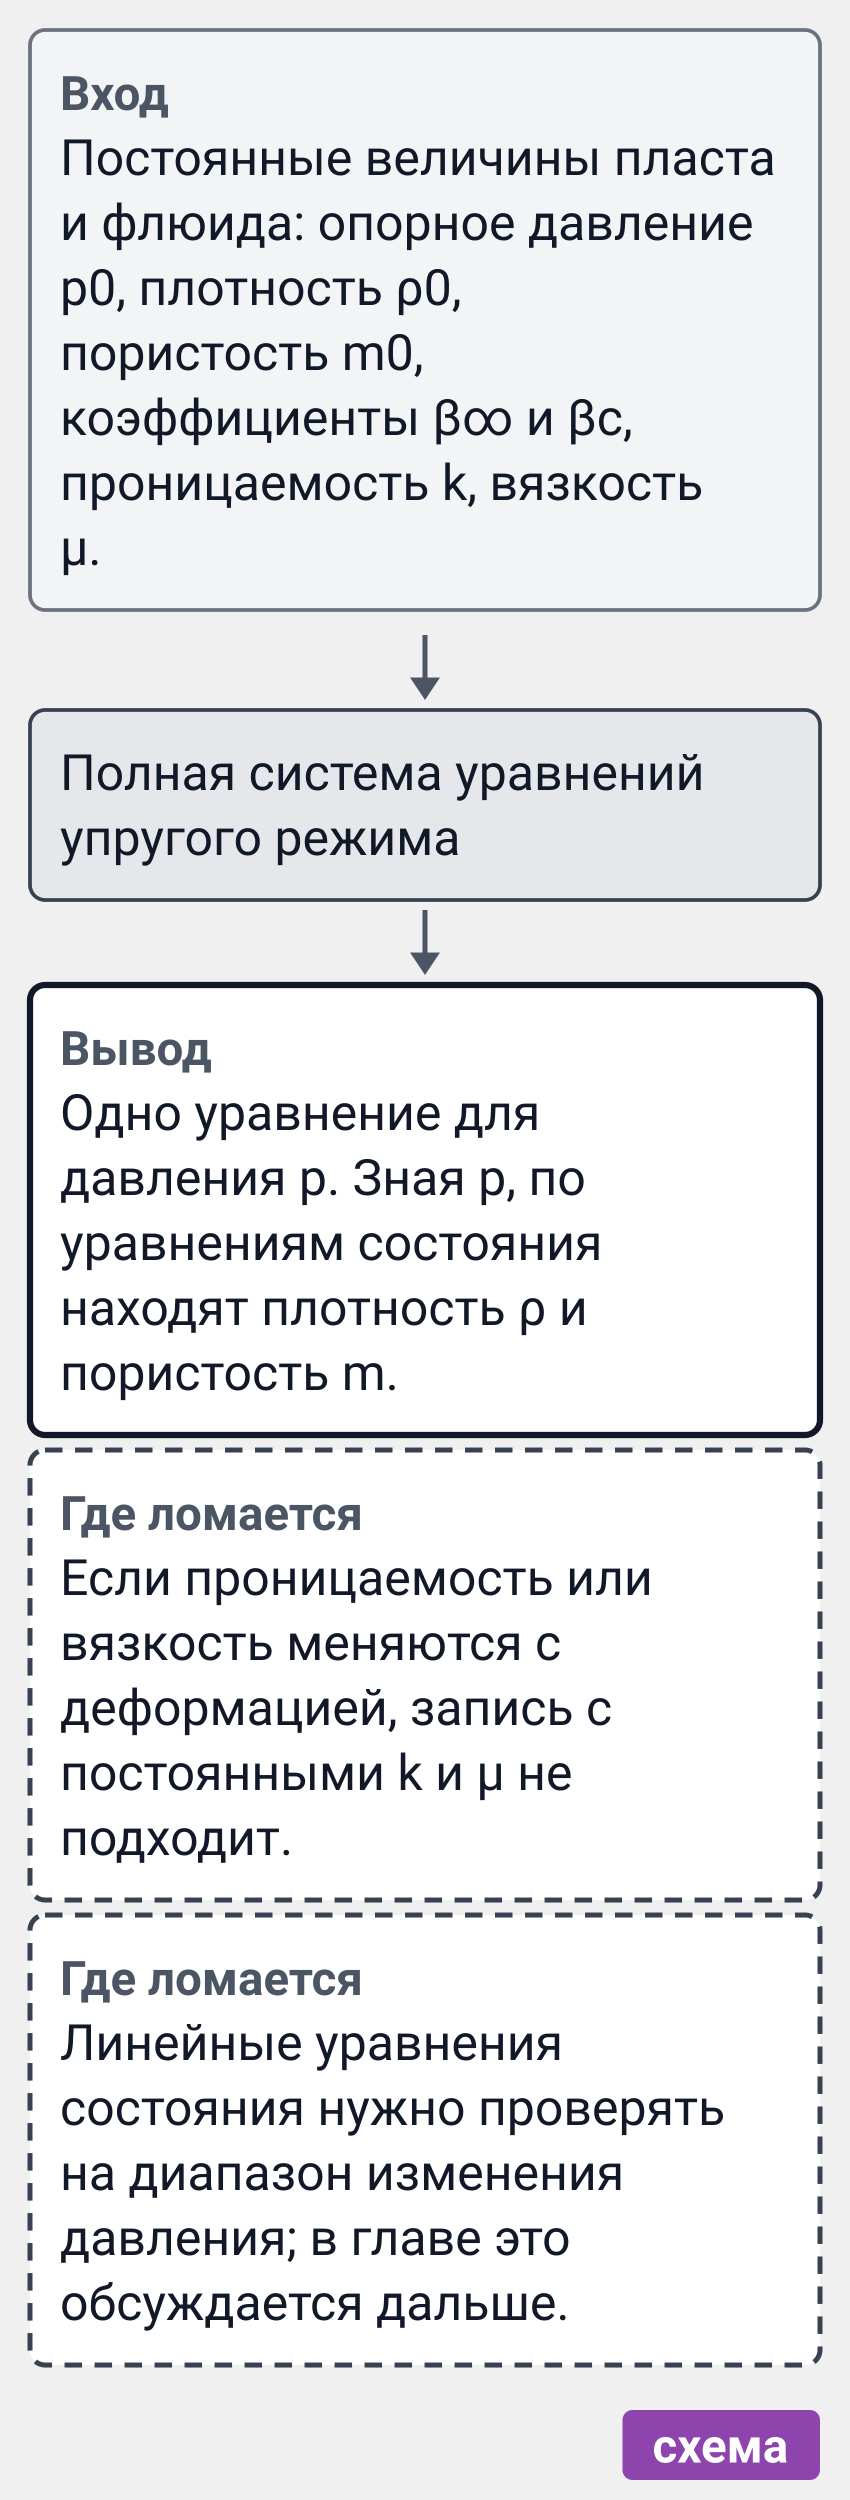
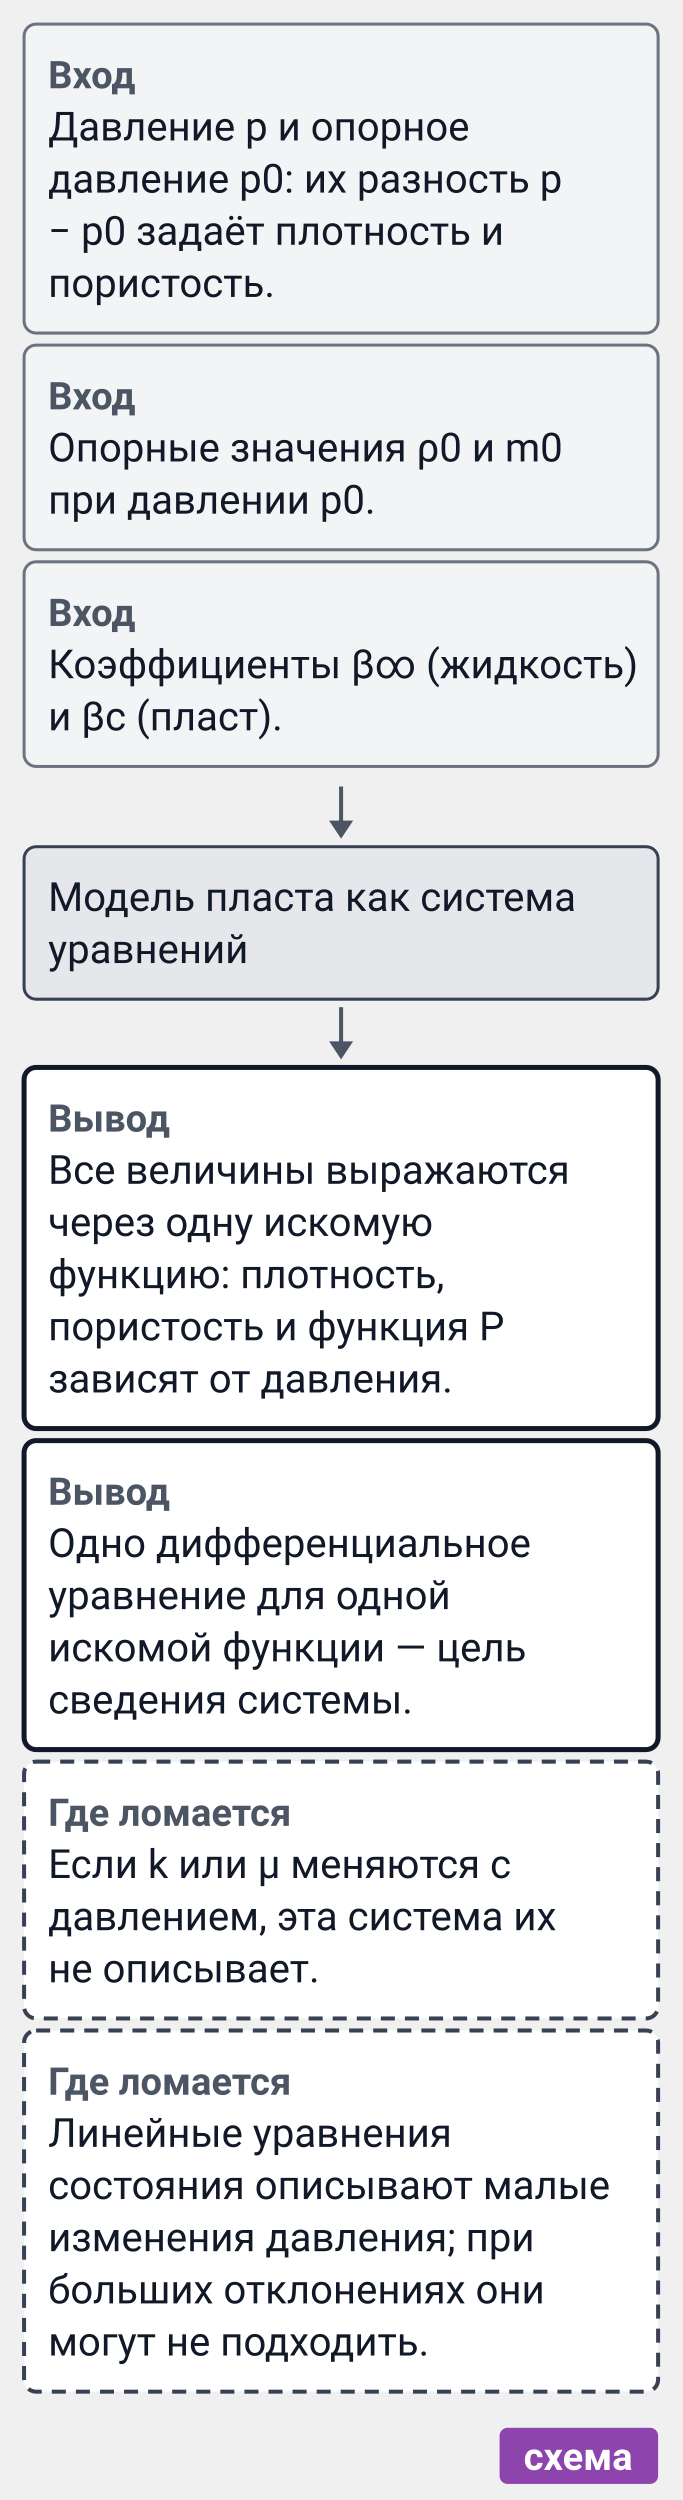
- <svg xmlns="http://www.w3.org/2000/svg" viewBox="0 0 340 1000" role="img" aria-label="Схема шага «Полная система уравнений упругого режима»: что на входе, что получаем и где правило ломается.">
+ <svg xmlns="http://www.w3.org/2000/svg" viewBox="0 0 340 1246" role="img" aria-label="Схема шага «Модель пласта как система уравнений»: что на входе, что получаем и где правило ломается.">
  <style>.i-in{fill:#F3F4F6;stroke:#6B7280;stroke-width:1.5}.i-out{fill:#FFFFFF;stroke:#111827;stroke-width:2.5}.i-node{fill:#E5E7EB;stroke:#374151;stroke-width:1.5}.i-warn{fill:#FFFFFF;stroke:#374151;stroke-width:2;stroke-dasharray:7 5}.it{fill:#111827;font-size:20px;font-family:system-ui,-apple-system,'Segoe UI',Roboto,sans-serif}.ih{fill:#4B5563;font-size:19px;font-weight:700;font-family:system-ui,-apple-system,'Segoe UI',Roboto,sans-serif}.il{fill:#4B5563;font-size:19px;font-family:system-ui,-apple-system,'Segoe UI',Roboto,sans-serif}.ia{stroke:#4B5563;stroke-width:2}.iah{fill:#4B5563}.ibt{fill:#FFFFFF;font-size:19px;font-weight:700;font-family:system-ui,-apple-system,'Segoe UI',Roboto,sans-serif}.isw{stroke:#6B7280;stroke-width:1.5}</style>
-   <rect class="i-in" x="12" y="12" width="316" height="232" rx="6" />
+   <rect class="i-in" x="12" y="12" width="316" height="154" rx="6" />
  <text class="ih" x="24" y="44">Вход</text>
-   <text class="it" x="24" y="70">Постоянные величины пласта</text>
-   <text class="it" x="24" y="96">и флюида: опорное давление</text>
-   <text class="it" x="24" y="122">p0, плотность ρ0,</text>
-   <text class="it" x="24" y="148">пористость m0,</text>
-   <text class="it" x="24" y="174">коэффициенты β∞ и βc,</text>
-   <text class="it" x="24" y="200">проницаемость k, вязкость</text>
-   <text class="it" x="24" y="226">μ.</text>
-   <line class="ia" x1="170" y1="254" x2="170" y2="274" />
-   <path class="iah" d="M170 280 l-6 -9 h12 z" />
-   <rect class="i-node" x="12" y="284" width="316" height="76" rx="6" />
-   <text class="it" x="24" y="316">Полная система уравнений</text>
-   <text class="it" x="24" y="342">упругого режима</text>
-   <line class="ia" x1="170" y1="364" x2="170" y2="384" />
-   <path class="iah" d="M170 390 l-6 -9 h12 z" />
-   <rect class="i-out" x="12" y="394" width="316" height="180" rx="6" />
-   <text class="ih" x="24" y="426">Вывод</text>
-   <text class="it" x="24" y="452">Одно уравнение для</text>
-   <text class="it" x="24" y="478">давления p. Зная p, по</text>
-   <text class="it" x="24" y="504">уравнениям состояния</text>
-   <text class="it" x="24" y="530">находят плотность ρ и</text>
-   <text class="it" x="24" y="556">пористость m.</text>
-   <rect class="i-warn" x="12" y="580" width="316" height="180" rx="6" />
-   <text class="ih" x="24" y="612">Где ломается</text>
-   <text class="it" x="24" y="638">Если проницаемость или</text>
-   <text class="it" x="24" y="664">вязкость меняются с</text>
-   <text class="it" x="24" y="690">деформацией, запись с</text>
-   <text class="it" x="24" y="716">постоянными k и μ не</text>
-   <text class="it" x="24" y="742">подходит.</text>
-   <rect class="i-warn" x="12" y="766" width="316" height="180" rx="6" />
-   <text class="ih" x="24" y="798">Где ломается</text>
-   <text class="it" x="24" y="824">Линейные уравнения</text>
-   <text class="it" x="24" y="850">состояния нужно проверять</text>
-   <text class="it" x="24" y="876">на диапазон изменения</text>
-   <text class="it" x="24" y="902">давления; в главе это</text>
-   <text class="it" x="24" y="928">обсуждается дальше.</text>
-   <rect x="249" y="964" width="79" height="28" rx="4" fill="#8E44AD" />
-   <text class="ibt" x="261" y="985">схема</text>
+   <text class="it" x="24" y="70">Давление p и опорное</text>
+   <text class="it" x="24" y="96">давление p0: их разность p</text>
+   <text class="it" x="24" y="122">− p0 задаёт плотность и</text>
+   <text class="it" x="24" y="148">пористость.</text>
+   <rect class="i-in" x="12" y="172" width="316" height="102" rx="6" />
+   <text class="ih" x="24" y="204">Вход</text>
+   <text class="it" x="24" y="230">Опорные значения ρ0 и m0</text>
+   <text class="it" x="24" y="256">при давлении p0.</text>
+   <rect class="i-in" x="12" y="280" width="316" height="102" rx="6" />
+   <text class="ih" x="24" y="312">Вход</text>
+   <text class="it" x="24" y="338">Коэффициенты β∞ (жидкость)</text>
+   <text class="it" x="24" y="364">и βc (пласт).</text>
+   <line class="ia" x1="170" y1="392" x2="170" y2="412" />
+   <path class="iah" d="M170 418 l-6 -9 h12 z" />
+   <rect class="i-node" x="12" y="422" width="316" height="76" rx="6" />
+   <text class="it" x="24" y="454">Модель пласта как система</text>
+   <text class="it" x="24" y="480">уравнений</text>
+   <line class="ia" x1="170" y1="502" x2="170" y2="522" />
+   <path class="iah" d="M170 528 l-6 -9 h12 z" />
+   <rect class="i-out" x="12" y="532" width="316" height="180" rx="6" />
+   <text class="ih" x="24" y="564">Вывод</text>
+   <text class="it" x="24" y="590">Все величины выражаются</text>
+   <text class="it" x="24" y="616">через одну искомую</text>
+   <text class="it" x="24" y="642">функцию: плотность,</text>
+   <text class="it" x="24" y="668">пористость и функция P</text>
+   <text class="it" x="24" y="694">зависят от давления.</text>
+   <rect class="i-out" x="12" y="718" width="316" height="154" rx="6" />
+   <text class="ih" x="24" y="750">Вывод</text>
+   <text class="it" x="24" y="776">Одно дифференциальное</text>
+   <text class="it" x="24" y="802">уравнение для одной</text>
+   <text class="it" x="24" y="828">искомой функции — цель</text>
+   <text class="it" x="24" y="854">сведения системы.</text>
+   <rect class="i-warn" x="12" y="878" width="316" height="128" rx="6" />
+   <text class="ih" x="24" y="910">Где ломается</text>
+   <text class="it" x="24" y="936">Если k или μ меняются с</text>
+   <text class="it" x="24" y="962">давлением, эта система их</text>
+   <text class="it" x="24" y="988">не описывает.</text>
+   <rect class="i-warn" x="12" y="1012" width="316" height="180" rx="6" />
+   <text class="ih" x="24" y="1044">Где ломается</text>
+   <text class="it" x="24" y="1070">Линейные уравнения</text>
+   <text class="it" x="24" y="1096">состояния описывают малые</text>
+   <text class="it" x="24" y="1122">изменения давления; при</text>
+   <text class="it" x="24" y="1148">больших отклонениях они</text>
+   <text class="it" x="24" y="1174">могут не подходить.</text>
+   <rect x="249" y="1210" width="79" height="28" rx="4" fill="#8E44AD" />
+   <text class="ibt" x="261" y="1231">схема</text>
</svg>
